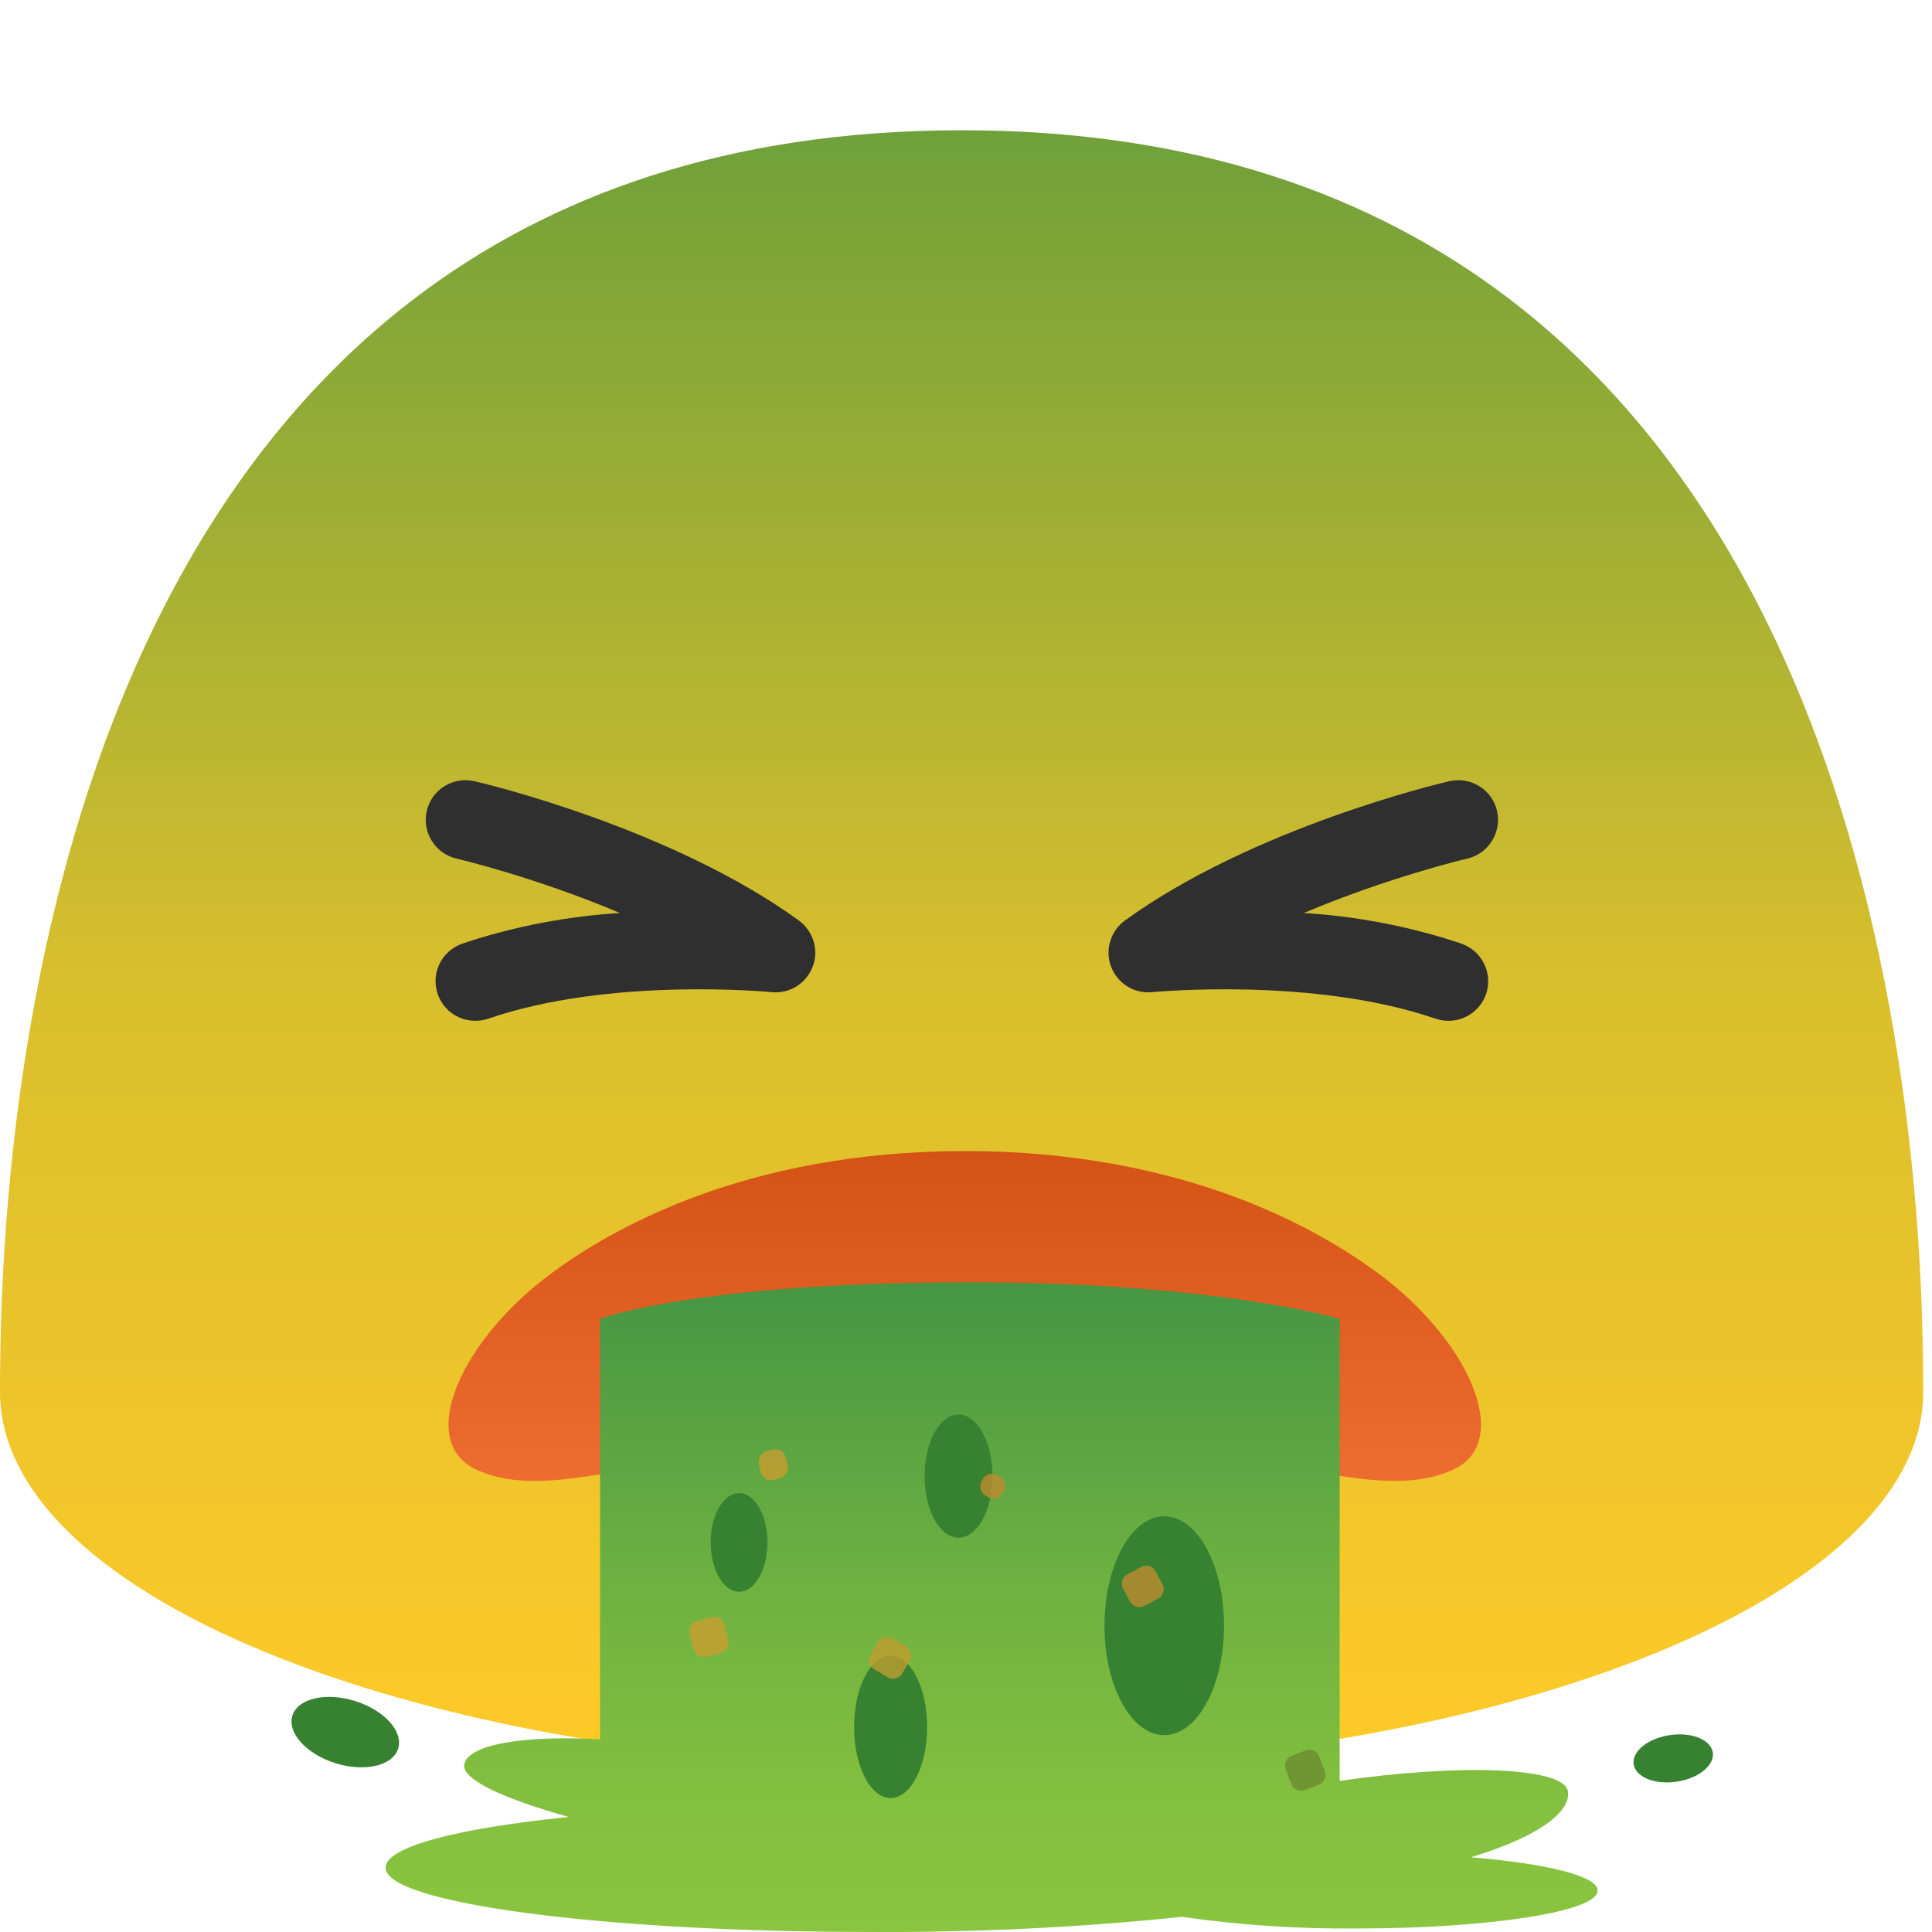
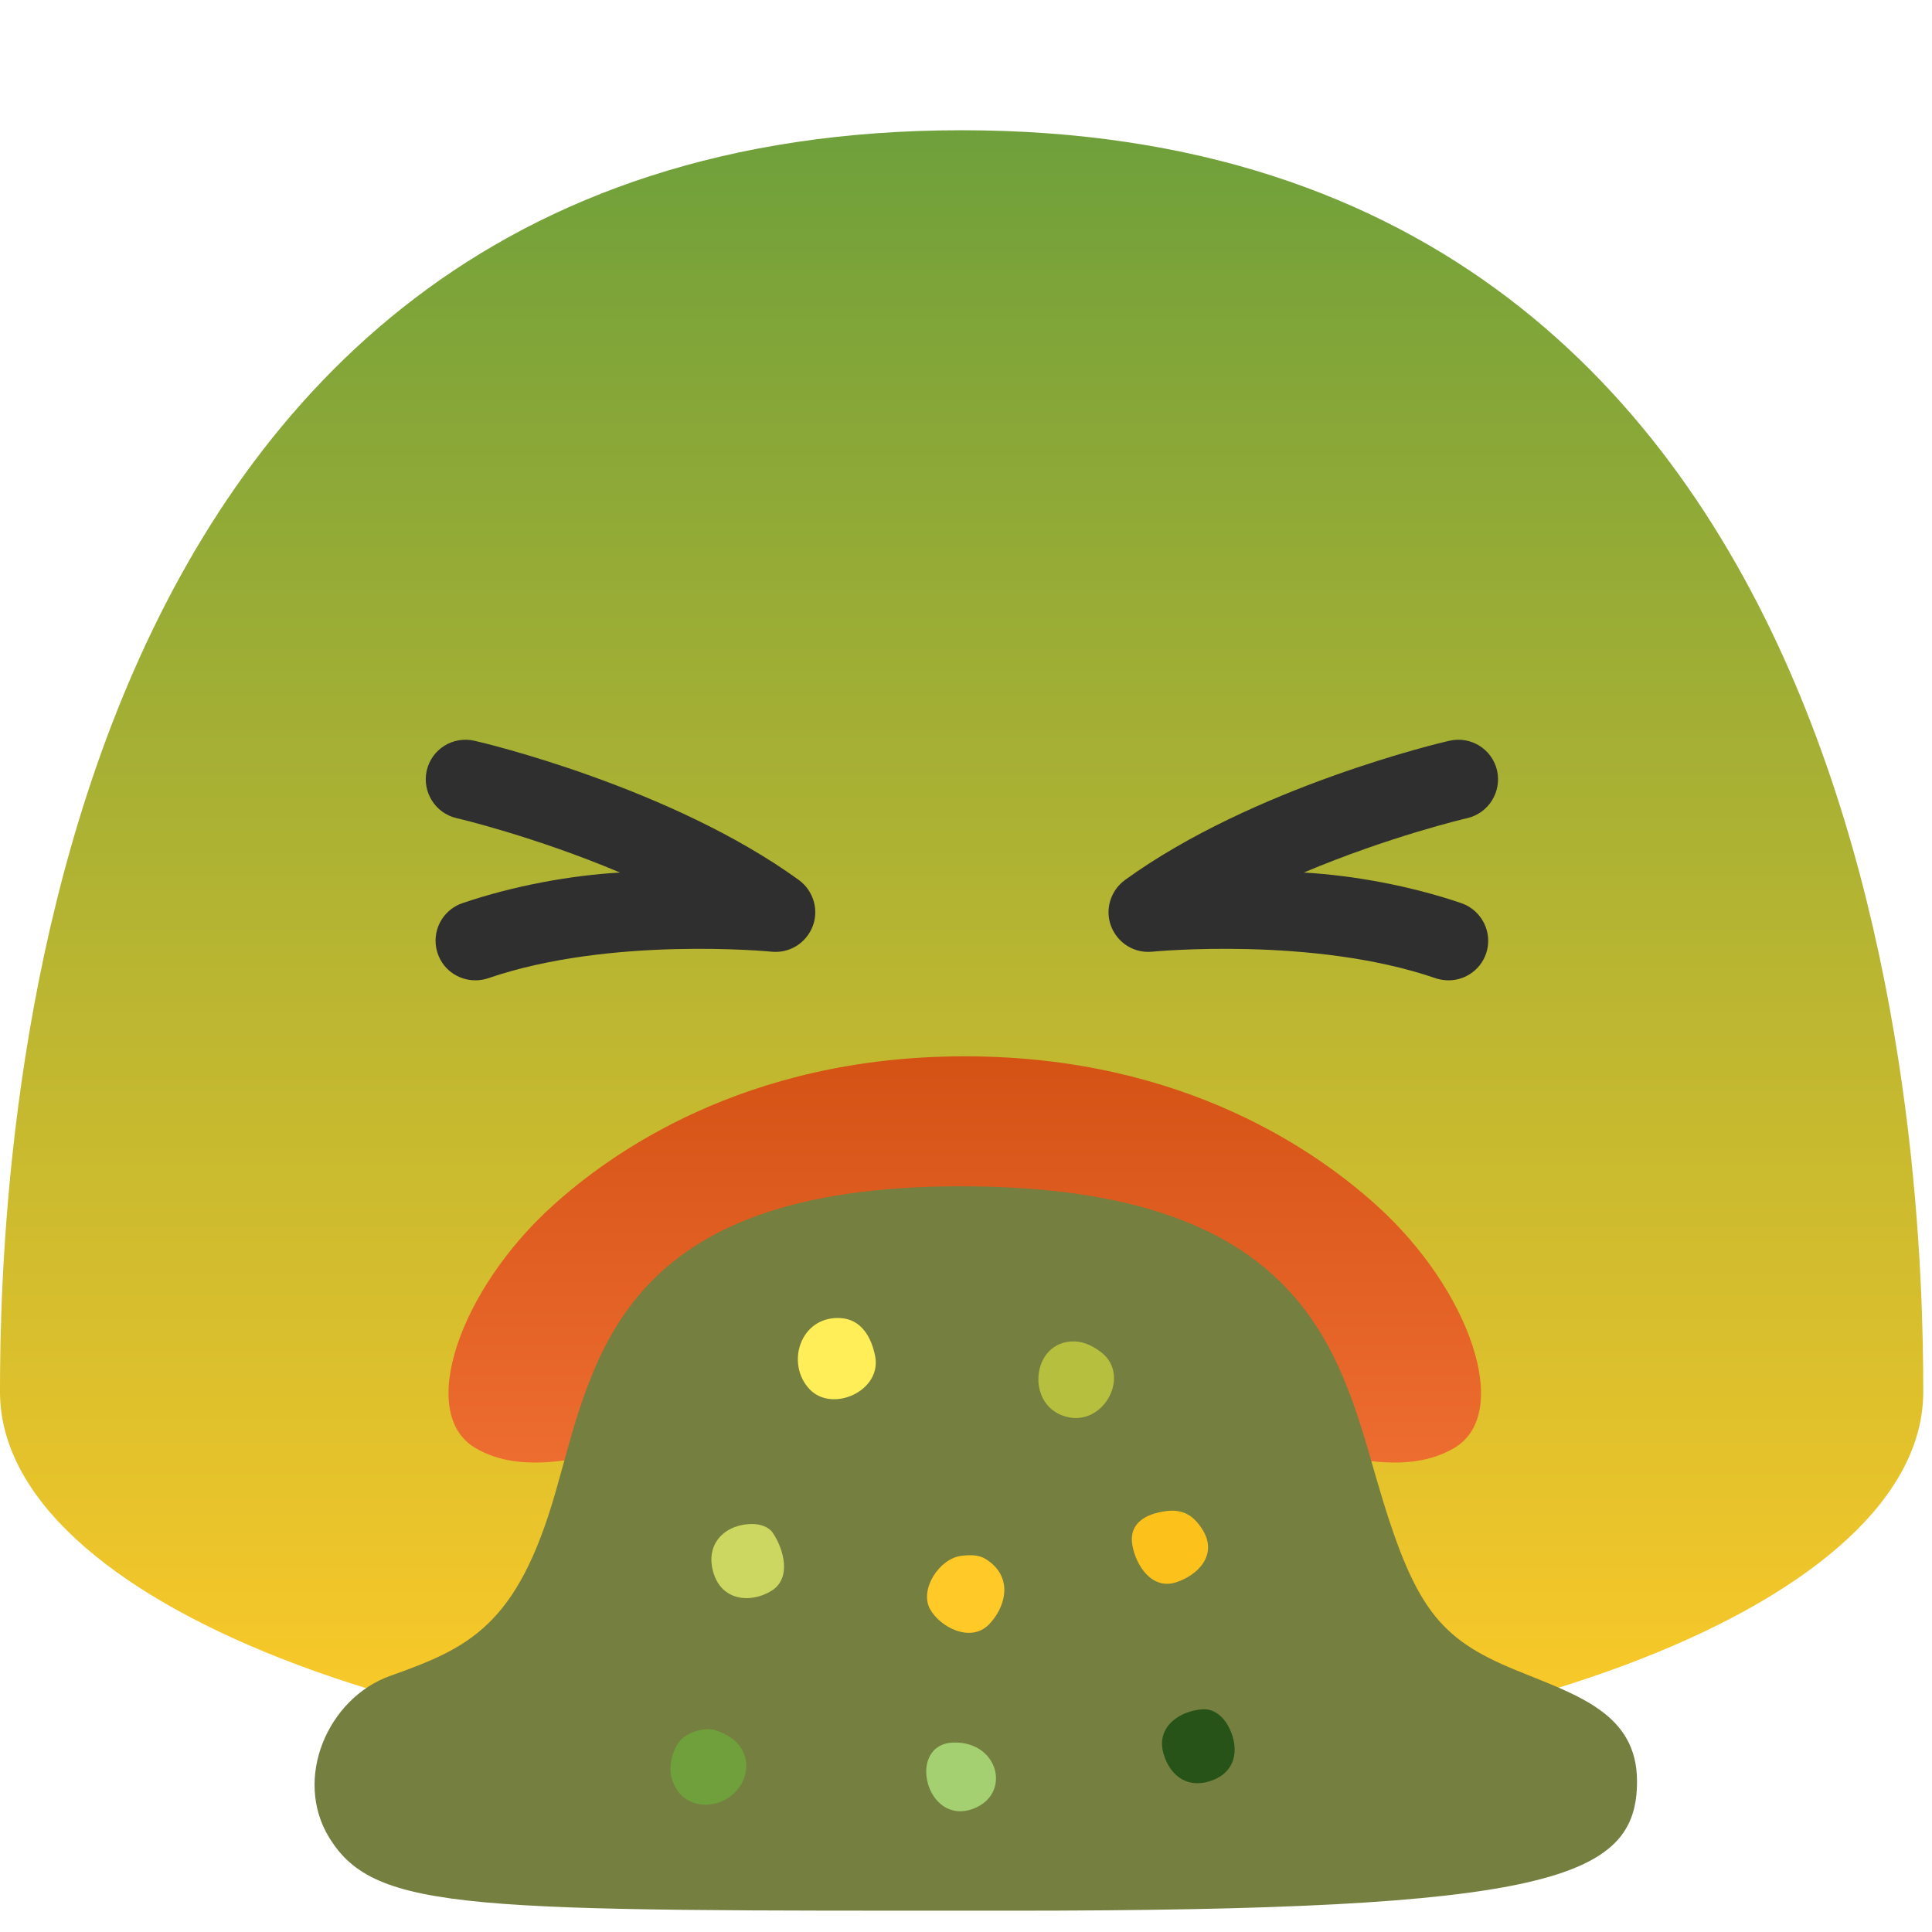
- <svg xmlns="http://www.w3.org/2000/svg" clip-rule="evenodd" fill-rule="evenodd" stroke-linejoin="round" stroke-miterlimit="2" version="1.1" viewBox="0 0 128 128" xml:space="preserve">
-   <defs>
-     <linearGradient id="SVGID_3_" x1="64.94" x2="64.94" y1="48.64" y2="4.54" gradientTransform="matrix(1,0,0,-1,0,130)" gradientUnits="userSpaceOnUse">
-       <stop stop-color="#469643" offset="0" />
-       <stop stop-color="#489743" offset=".02" />
-       <stop stop-color="#6DB141" offset=".44" />
-       <stop stop-color="#84C03F" offset=".78" />
-       <stop stop-color="#8CC63F" offset="1" />
+ <svg xmlns="http://www.w3.org/2000/svg" width="100%" height="100%" viewBox="0 0 534 534" version="1.1" xml:space="preserve" style="fill-rule:evenodd;clip-rule:evenodd;stroke-linejoin:round;stroke-miterlimit:2;" id="svg10">
+   <path id="path20" d="M 265.792,36 C 6.167,36 0,327.083 0,384.708 0,442.333 119,489 265.792,489 412.625,489 531.583,442.292 531.583,384.708 531.583,327.083 525.458,36 265.792,36 Z" style="fill:url(#_Linear1);fill-rule:nonzero" />
+   <path id="path22" d="m 401.917,400.238 c -12.875,7.553 -29.084,2.566 -43.417,0 -39.917,-7.147 -75,-7.439 -91.833,-7.439 -16.834,0 -51.917,0.292 -91.834,7.439 -14.333,2.566 -30.541,7.553 -43.416,0 -16.334,-9.569 -4.292,-43.878 21.416,-67.064 15.542,-14.012 52.542,-41.211 113.834,-41.211 61.291,0 98.291,27.193 113.833,41.211 25.708,23.186 37.708,57.495 21.417,67.064 z" style="fill:url(#_Linear2);fill-rule:nonzero;stroke-width:1" />
+   <g id="g26" transform="translate(0,-11.18422)">
+     <path d="m 410.743,274.768 c -1.636,4.745 -6.336,7.785 -11.334,7.334 -0.875,-0.084 -1.75,-0.25 -2.625,-0.542 -33.791,-11.625 -77.916,-7.375 -78.291,-7.333 -5.042,0.5 -9.584,-2.417 -11.375,-7 -1.792,-4.625 -0.167,-9.875 3.791,-12.792 35.459,-25.708 87.5,-38.042 89.667,-38.5 5.958,-1.375 11.833,2.292 13.208,8.208 1.334,5.875 -2.333,11.792 -8.208,13.167 -0.292,0.042 -21.625,5.083 -45.208,15.042 13.666,0.791 29.333,3.625 43.541,8.458 5.75,2 8.792,8.25 6.834,13.958 z" style="fill:#2f2f2f" id="path1" />
+     <path d="m 120.993,274.768 c 1.666,4.875 6.416,7.75 11.333,7.334 0.875,-0.084 1.75,-0.25 2.625,-0.542 33.792,-11.625 77.917,-7.375 78.292,-7.333 5.041,0.5 9.583,-2.417 11.375,-7 1.791,-4.625 0.166,-9.875 -3.792,-12.792 -35.458,-25.708 -87.5,-38.042 -89.667,-38.5 -5.958,-1.375 -11.833,2.292 -13.208,8.208 -1.333,5.875 2.333,11.792 8.208,13.167 0.292,0.042 21.625,5.083 45.209,15.042 -13.667,0.791 -29.334,3.625 -43.542,8.458 -4.435,1.502 -7.438,5.689 -7.438,10.371 0,1.221 0.205,2.434 0.605,3.587 z" style="fill:#2f2f2f" id="path2" />
+   </g>
+   <path d="m 153.585,412.3 c -10.636,37.232 -24.149,43.214 -45.722,50.903 -17.317,6.171 -26.84,28.444 -16.878,44.692 12.741,20.781 39.22,20.216 188.212,20.216 149.075,0 173.271,-8.676 173.271,-35.759 0,-18.817 -16.607,-23.815 -33.301,-30.648 -21.632,-8.854 -28.37,-17.275 -38.738,-53.034 -10.368,-35.759 -20.639,-80.781 -114.907,-80.781 -94.269,0 -101.301,47.179 -111.937,84.411 z" style="fill:#757f3f;stroke-width:1.028" id="path3" />
+   <path id="rect36" style="fill:#ffca28;stroke-width:1.028" d="m 265.7,430.034 c -6.069,0.737 -11.636,9.296 -8.64,14.715 2.771,5.01 11.199,9.405 16.267,4.261 4.535,-4.603 7.037,-13.048 -0.777,-18.036 -2.002,-1.278 -4.352,-1.244 -6.85,-0.94 z" />
+   <path id="rect38" style="fill:#fcc21b;stroke-width:1.028" d="m 322.08,417.696 c -5.1,0.718 -10.16,3.115 -9.099,9.369 0.921,5.43 5.28,12.441 12.014,10.301 6.043,-1.92 11.614,-7.53 7.493,-14.381 -2.942,-4.891 -6.398,-5.854 -10.408,-5.289 z" />
+   <path id="rect40" style="fill:#b6bf3e;stroke-width:1.368" d="m 297.022,370.767 c -12.22,-0.338 -13.865,18.544 -1.607,20.982 9.921,1.973 17.028,-11.582 9.069,-17.892 -2.134,-1.691 -4.725,-3.014 -7.462,-3.089 z" />
+   <path id="rect42" style="fill:#ccd761;stroke-width:1.028" d="m 208.017,421.236 c -7.126,-0.099 -13.245,5.046 -10.87,13.317 2.301,8.013 10.399,8.636 16.061,5.162 5.692,-3.493 3.405,-11.565 0.41,-16.012 -1.174,-1.744 -3.483,-2.437 -5.602,-2.467 z" />
+   <path id="rect44" style="fill:#ffee58;stroke-width:1.283" d="m 232.17,364.305 c -11.027,-0.512 -15.124,12.66 -8.348,19.728 6.254,6.522 19.96,0.429 18.069,-9.193 -1.011,-5.142 -3.769,-10.258 -9.722,-10.534 z" />
+   <path id="rect46" style="fill:#285318;fill-opacity:1;stroke-width:1.028" d="m 332.549,472.44 c -6.233,0.31 -13.338,4.762 -10.87,12.581 1.98,6.273 7.061,9.54 13.57,6.994 7.023,-2.747 7.137,-9.704 4.161,-15.076 -1.419,-2.561 -3.936,-4.645 -6.861,-4.499 z" />
+   <defs id="defs10">
+     <linearGradient id="_Linear1" x1="0" y1="0" x2="1" y2="0" gradientUnits="userSpaceOnUse" gradientTransform="matrix(0,452.943,-452.943,0,270.919,36.0382)">
+       <stop offset="0" style="stop-color:#6fa03b;stop-opacity:1" id="stop3" />
+       <stop offset="1" style="stop-color:rgb(255,202,40);stop-opacity:1" id="stop5" />
+     </linearGradient>
+     <linearGradient id="_Linear2" x1="0" y1="0" x2="1" y2="0" gradientUnits="userSpaceOnUse" gradientTransform="matrix(0,-112.4318,91.3042,0,259.842,403.9014)">
+       <stop offset="0" style="stop-color:#ed6c30;stop-opacity:1" id="stop6" />
+       <stop offset="1" style="stop-color:rgb(213,82,21);stop-opacity:1" id="stop7" />
+     </linearGradient>
+     <linearGradient id="_Linear3" x1="0.145" y1="-0.013" x2="0.071" y2="-0.021" gradientUnits="userSpaceOnUse" gradientTransform="matrix(4.90348,217.061,-217.061,4.90348,259.246,316.814)">
+       <stop offset="0" style="stop-color:#709d2f;stop-opacity:1;" id="stop8" />
+       <stop offset="0.08" style="stop-color:rgb(108,157,47);stop-opacity:1" id="stop9" />
+       <stop offset="1" style="stop-color:rgb(132,157,47);stop-opacity:1" id="stop10" />
    </linearGradient>
  </defs>
-   <g transform="scale(.2397)">
-     <path d="m265.79 36c-259.62 0-265.79 291.08-265.79 348.71s119 104.29 265.79 104.29c146.83 0 265.79-46.708 265.79-104.29 0-57.625-6.125-348.71-265.79-348.71z" fill="url(#_Linear1)" fill-rule="nonzero" />
-     <path d="m401.92 406.08c-12.875 6.134-29.084 2.084-43.417 0-39.917-5.804-75-6.041-91.833-6.041-16.834-0-51.917 0.237-91.834 6.041-14.333 2.084-30.541 6.134-43.416 0-16.334-7.771-4.292-35.633 21.416-54.462 15.542-11.379 52.542-33.467 113.83-33.467 61.291 0 98.291 22.083 113.83 33.467 25.708 18.829 37.708 46.691 21.417 54.462z" fill="url(#_Linear2)" fill-rule="nonzero" />
-     <g fill="#2f2f2f">
-       <path d="m410.74 274.77c-1.636 4.745-6.336 7.785-11.334 7.334-0.875-0.084-1.75-0.25-2.625-0.542-33.791-11.625-77.916-7.375-78.291-7.333-5.042 0.5-9.584-2.417-11.375-7-1.792-4.625-0.167-9.875 3.791-12.792 35.459-25.708 87.5-38.042 89.667-38.5 5.958-1.375 11.833 2.292 13.208 8.208 1.334 5.875-2.333 11.792-8.208 13.167-0.292 0.042-21.625 5.083-45.208 15.042 13.666 0.791 29.333 3.625 43.541 8.458 5.75 2 8.792 8.25 6.834 13.958z" />
-       <path d="m120.99 274.77c1.666 4.875 6.416 7.75 11.333 7.334 0.875-0.084 1.75-0.25 2.625-0.542 33.792-11.625 77.917-7.375 78.292-7.333 5.041 0.5 9.583-2.417 11.375-7 1.791-4.625 0.166-9.875-3.792-12.792-35.458-25.708-87.5-38.042-89.667-38.5-5.958-1.375-11.833 2.292-13.208 8.208-1.333 5.875 2.333 11.792 8.208 13.167 0.292 0.042 21.625 5.083 45.209 15.042-13.667 0.791-29.334 3.625-43.542 8.458-4.435 1.502-7.438 5.689-7.438 10.371 0 1.221 0.205 2.434 0.605 3.587z" />
-     </g>
-     <clipPath>
-       <path d="m266.67 350.19c-28.46-4.2-69.851 0.354-72.559 10.421-2.892 10.755 6.229 39.878-18.207 64.046-21.244 21.009-38.794 38.527-39.22 64.264-0.224 13.547 12.816 23.682 28.936 34.681 16.125 10.995 82.779 8.7 82.779 8.7s106.99 3.259 128.98-8.059c22.587-11.623 30.016-11.989 29.147-32.784-1.07-25.628-40.563-42.082-55.637-70.963-16.386-31.394-3.619-41.904-17.656-53.622-14.036-11.718-44.205-13.384-66.562-16.684z" />
-     </clipPath>
-     <g transform="matrix(4.1719 0 0 4.1719 3.1476 16.173)" clip-rule="evenodd" fill-rule="evenodd" stroke-linejoin="round" stroke-miterlimit="2">
-       <path d="m96.7 119.17c4.86-1.47 6.65-3.17 6.42-4.39-0.3-1.58-7.12-1.82-15.12-0.67v-30.61s-8.11-2.42-24.5-2.42c-18.19 0-24.5 2.42-24.5 2.42v27.86c-5-0.29-8.79 0.33-9 1.68-0.14 1.07 3 2.36 6.92 3.46-7.58 0.78-12.13 2-12.13 3.37 0 2.35 14.44 4.25 32.05 4.25 6.92 0.04 13.84-0.29 20.72-1 3.82 0.55 7.67 0.8 11.53 0.77 8.84 0 16-1.12 16-2.5 0.05-0.97-3.36-1.8-8.39-2.22z" fill="url(#SVGID_3_)" />
-       <g fill="#368231">
-         <ellipse transform="rotate(-8.4704)" cx="92.311" cy="127.61" rx="2.65" ry="1.56" />
-         <ellipse transform="rotate(-72.71)" cx="-99.295" cy="54.076" rx="2.16" ry="3.67" stroke-width="1" />
-         <ellipse cx="58.25" cy="110.54" rx="2.42" ry="4.71" />
-         <ellipse cx="62.75" cy="93.92" rx="2.25" ry="4.08" />
-         <ellipse cx="76.38" cy="103.83" rx="3.96" ry="7.25" />
-         <ellipse cx="48.21" cy="98.31" rx="1.88" ry="3.27" />
-       </g>
-     </g>
-     <g fill-opacity=".78">
-       <path d="m251.45 459.04c0.819-1.386 0.358-3.176-1.028-3.994l-3.75-2.214c-1.386-0.818-3.176-0.357-3.994 1.029l-2.085 3.531c-0.818 1.386-0.357 3.176 1.029 3.994l3.749 2.214c1.387 0.818 3.177 0.357 3.995-1.029l2.084-3.531z" fill="#c19d2f" />
-       <path d="m319.39 434.28c-0.758-1.421-2.526-1.959-3.947-1.201l-3.841 2.049c-1.421 0.758-1.959 2.526-1.201 3.946l1.93 3.618c0.757 1.42 2.525 1.958 3.946 1.201l3.842-2.05c1.42-0.757 1.958-2.526 1.2-3.946l-1.929-3.617z" fill="#c18b2f" />
-       <path d="m277.43 412.2c0.835-1.376 0.395-3.171-0.981-4.006l-0.741-0.45c-1.376-0.835-3.171-0.396-4.006 0.981l-0.361 0.595c-0.835 1.376-0.396 3.171 0.98 4.006l0.741 0.45c1.376 0.835 3.172 0.395 4.007-0.981l0.361-0.595z" fill="#c18b2f" />
-       <path d="m199.23 456.85c1.558-0.406 2.493-2.001 2.087-3.558l-1.099-4.214c-0.406-1.557-2-2.492-3.558-2.086l-3.967 1.035c-1.558 0.406-2.493 2-2.087 3.558l1.099 4.213c0.406 1.558 2 2.493 3.558 2.086l3.967-1.034z" fill="#ca9d2f" />
-       <path d="m215.59 408.6c1.554-0.425 2.499-2.038 2.111-3.601l-0.567-2.28c-0.388-1.562-1.965-2.486-3.518-2.061l-1.751 0.479c-1.553 0.425-2.498 2.038-2.11 3.6l0.567 2.281c0.388 1.562 1.964 2.485 3.518 2.061l1.75-0.479z" fill="#ca9d2f" />
-       <path d="m357.09 485.2c-1.511 0.555-2.287 2.232-1.732 3.743l1.501 4.088c0.555 1.511 2.233 2.287 3.744 1.732l3.848-1.414c1.511-0.555 2.288-2.232 1.733-3.743l-1.502-4.087c-0.555-1.511-2.232-2.288-3.743-1.733l-3.849 1.414z" fill="#6a8b2f" />
-     </g>
-     <path d="m194.11 330.4-2.083 9.075c1.271-5.408 2.083-9.075 2.083-9.075zm137.08 3.525c1.246 2.138 2.037 3.838 2.037 3.838s-0.75-1.634-2.037-3.838z" fill="url(#_Linear5)" />
-     <defs>
-       <linearGradient id="_Linear1" x2="1" gradientTransform="matrix(2.7735e-14 452.94 -385.98 2.3635e-14 270.92 36.038)" gradientUnits="userSpaceOnUse">
-         <stop stop-color="#6fa13a" offset="0" />
-         <stop stop-color="#d9bf2d" offset=".52" />
-         <stop stop-color="#ffca28" offset="1" />
-       </linearGradient>
-       <linearGradient id="_Linear2" x2="1" gradientTransform="matrix(5.5908e-15 -91.304 91.304 5.5908e-15 259.84 409.06)" gradientUnits="userSpaceOnUse">
-         <stop stop-color="#ed6c30" offset="0" />
-         <stop stop-color="#d55215" offset="1" />
-       </linearGradient>
-       <linearGradient id="_Linear5" x2="1" gradientTransform="matrix(4.9035 217.06 -217.06 4.9035 259.25 316.81)" gradientUnits="userSpaceOnUse">
-         <stop stop-color="#709d2f" stop-opacity=".06" offset="0" />
-         <stop stop-color="#6c9d2f" offset=".08" />
-         <stop stop-color="#849d2f" offset="1" />
-       </linearGradient>
-     </defs>
-   </g>
+   <path style="fill:#6fa03b;fill-opacity:1;stroke:none;stroke-width:6.134;stroke-linecap:round" d="m 197.699,478.219 c -2.807,-0.889 -7.262,0.425 -9.466,2.63 -2.226,2.226 -3.552,7.289 -2.63,10.518 1.738,6.084 6.423,7.713 10.334,7.418 5.286,-0.398 9.85,-4.695 10.31,-9.868 0.334,-3.748 -1.543,-8.48 -8.548,-10.698 z" id="path4" />
+   <path style="fill:#a4d071;fill-opacity:1;stroke:none;stroke-width:6.134;stroke-linecap:round" d="m 263.664,481.634 c -13.322,0.272 -7.816,23.311 5.391,18.276 10.524,-4.013 7.053,-18.529 -5.391,-18.276 z" id="path5" />
</svg>
